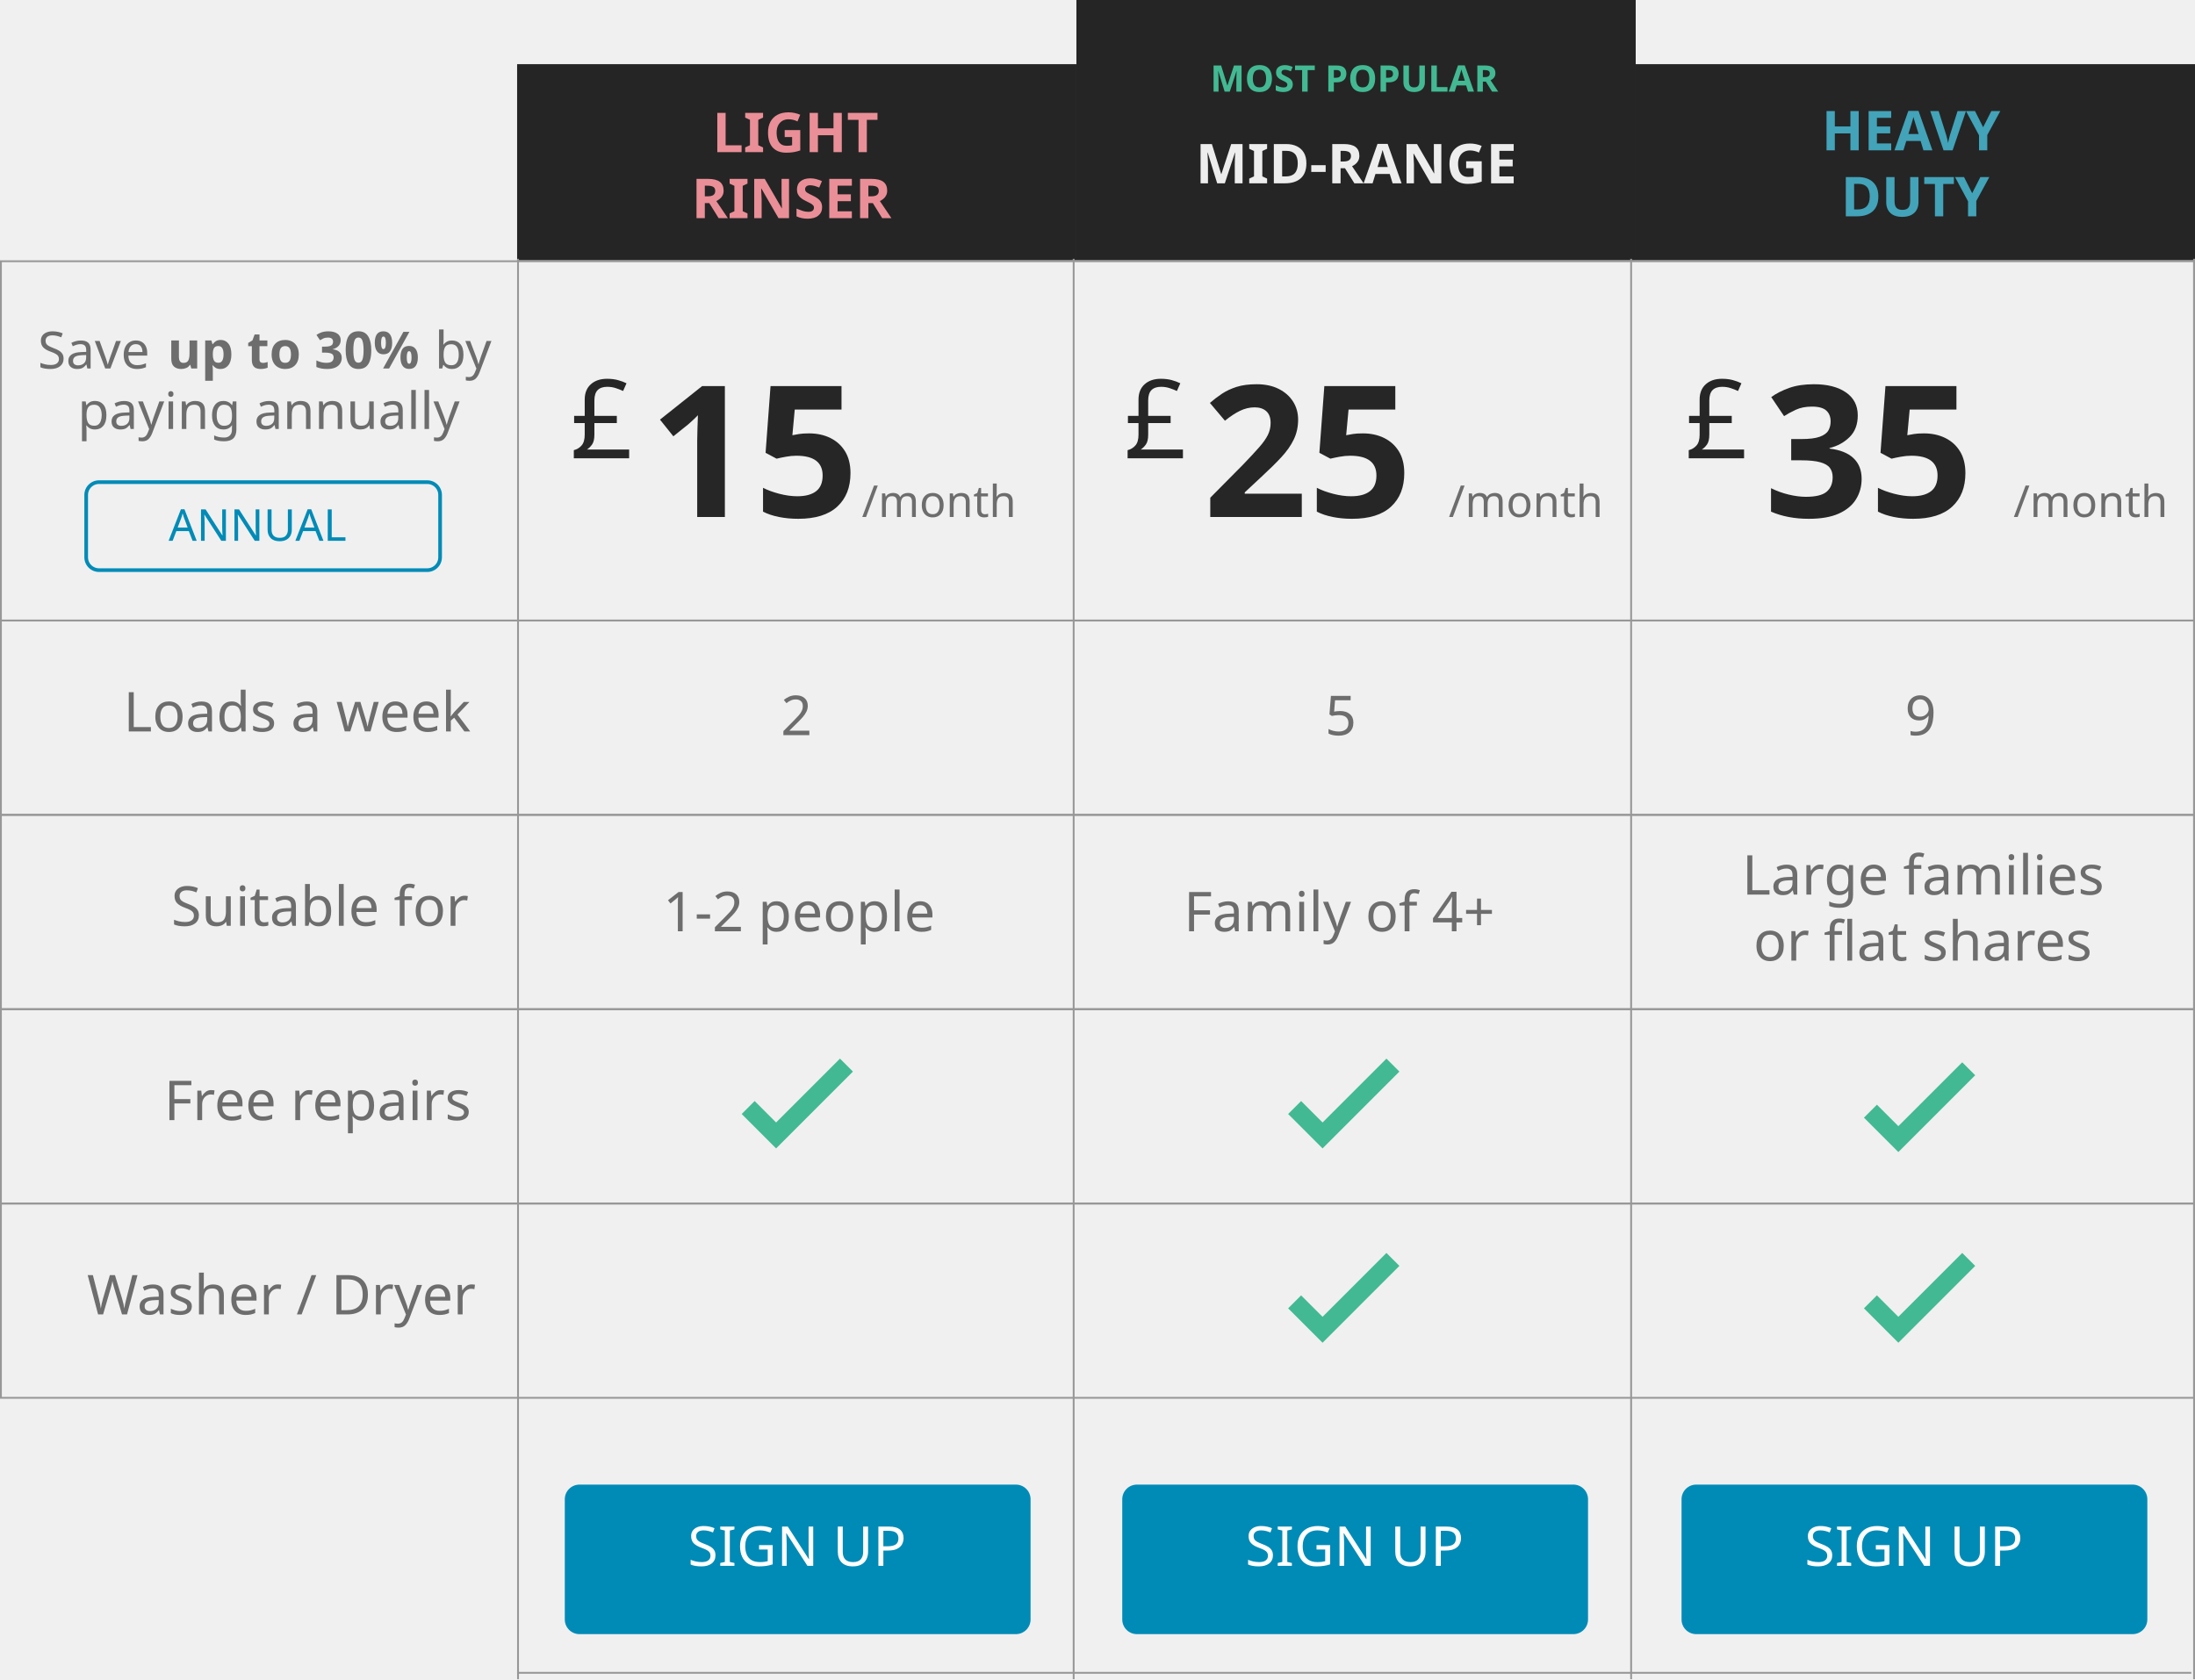
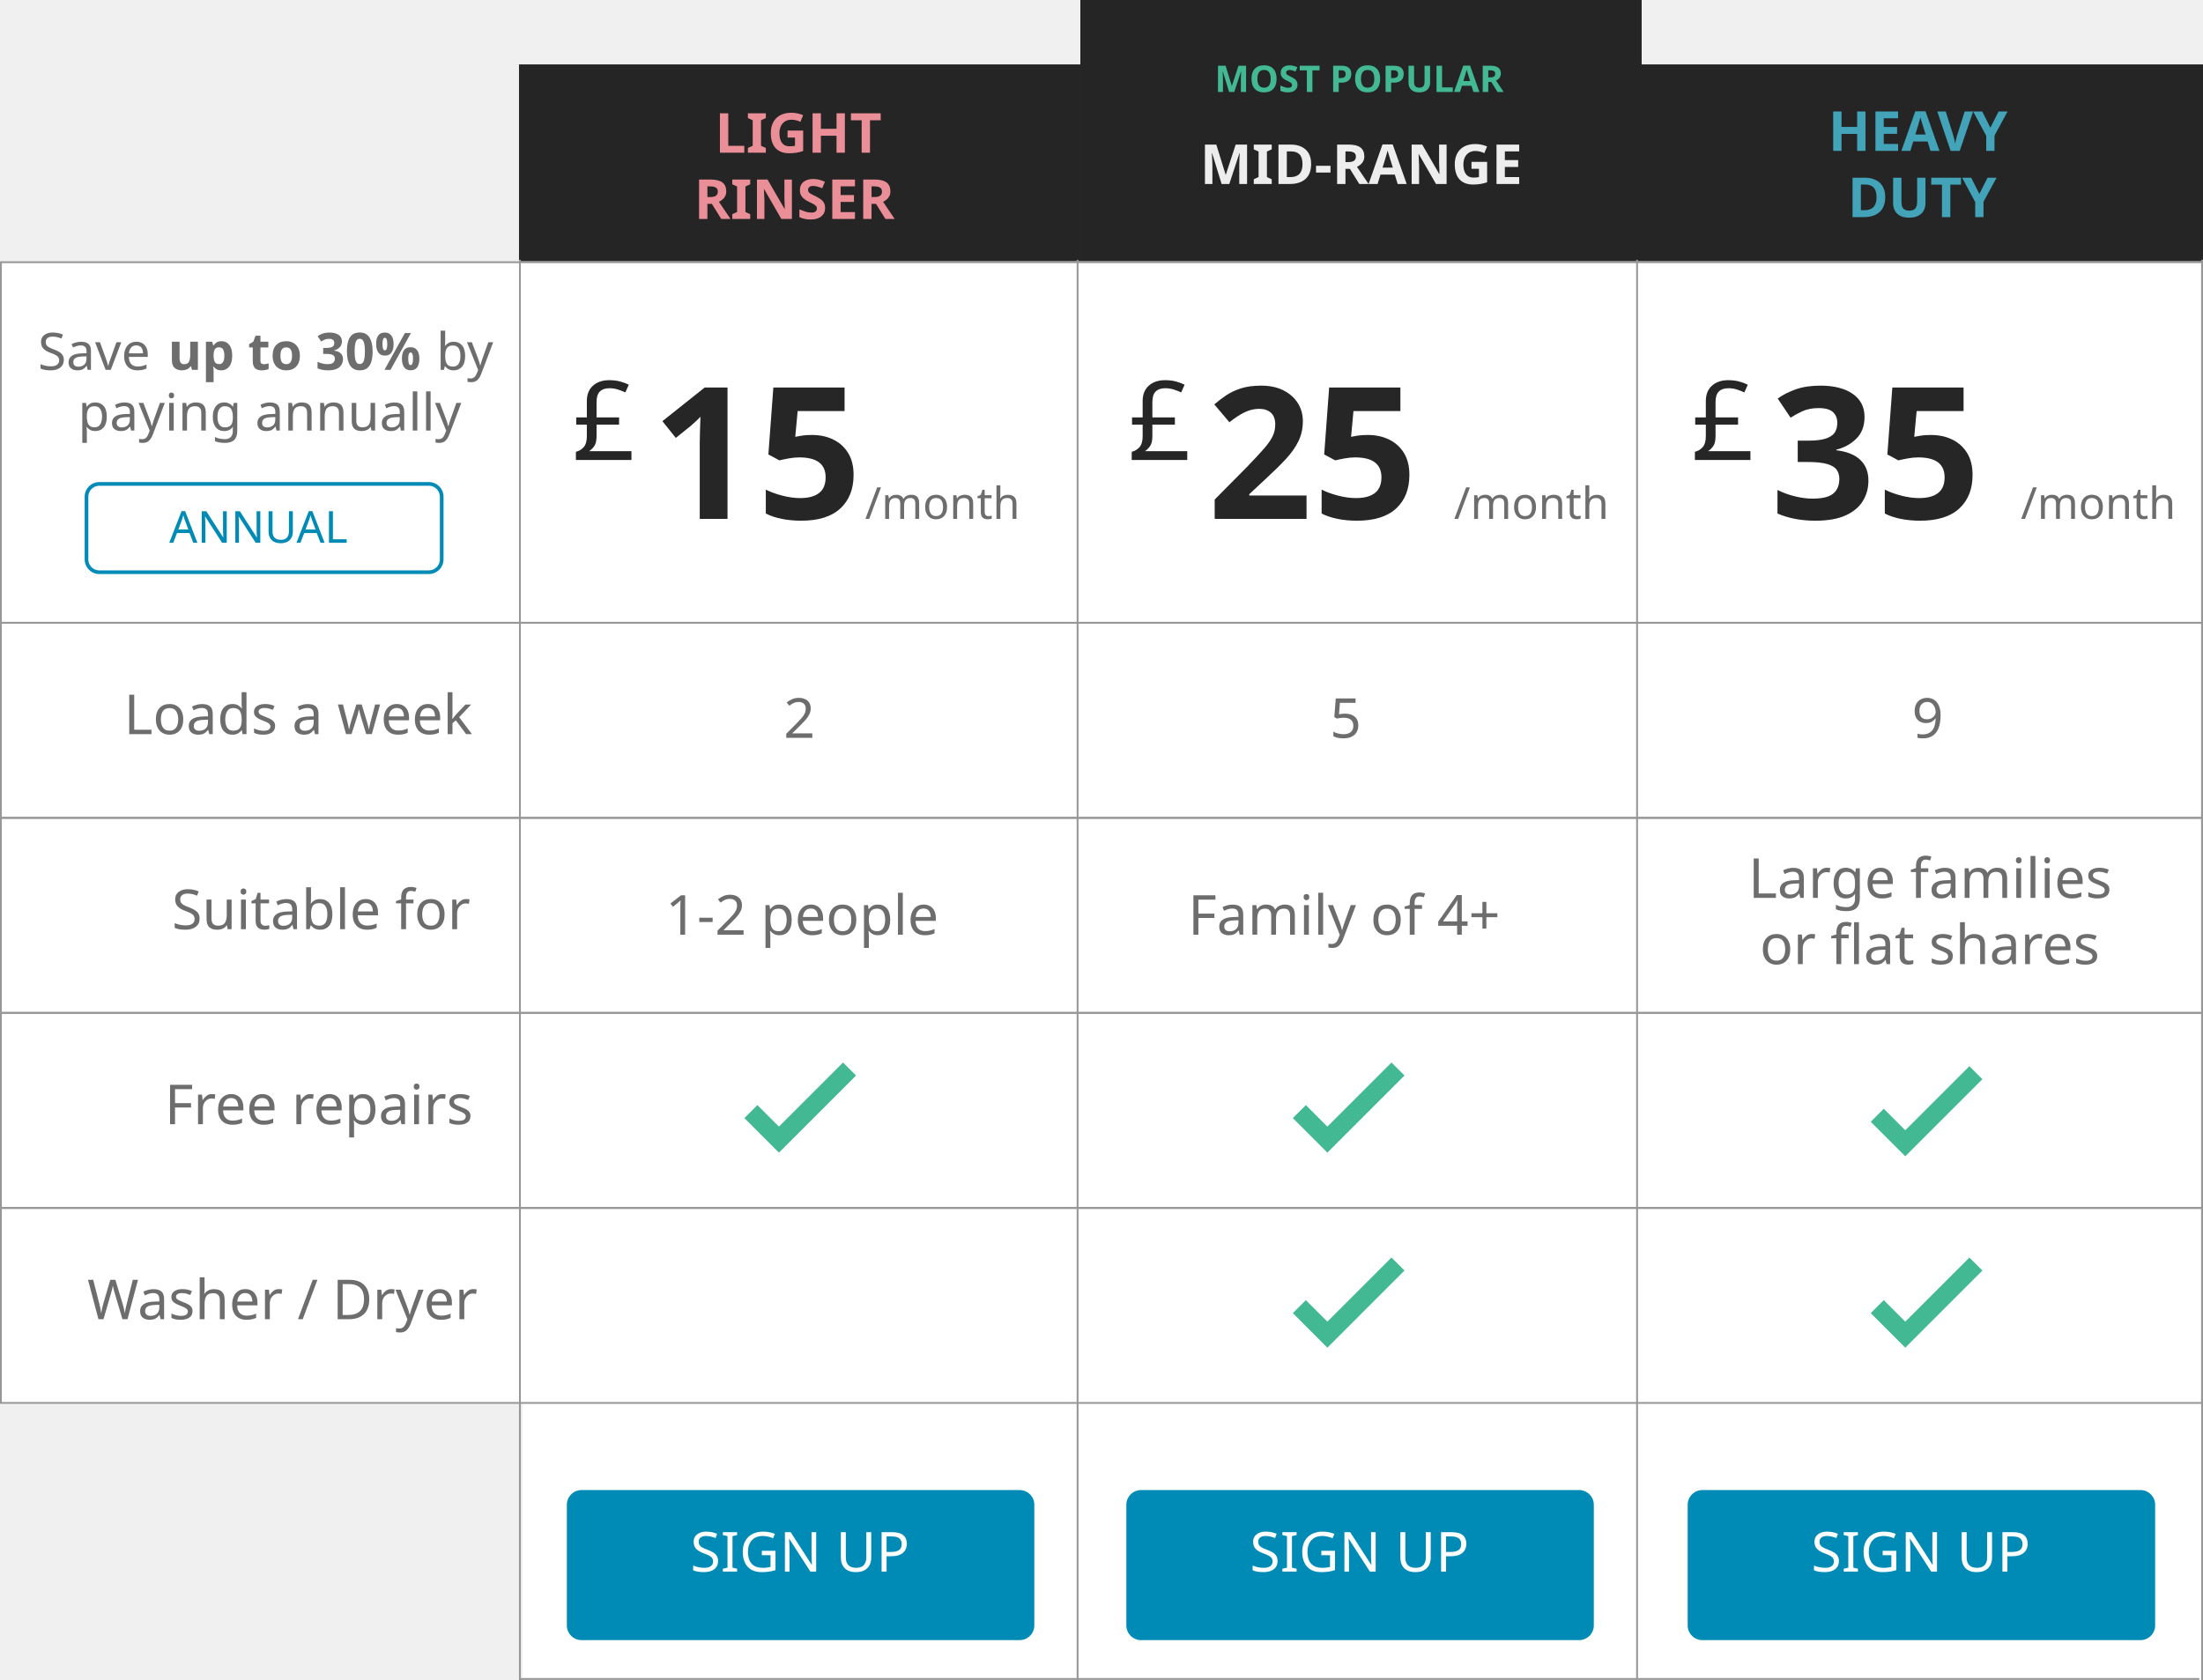
- <svg xmlns="http://www.w3.org/2000/svg" xmlns:xlink="http://www.w3.org/1999/xlink" width="1197px" height="916px" viewBox="0 0 1197 916" version="1.1" style="background: #FFFFFF;">
+ <svg xmlns="http://www.w3.org/2000/svg" xmlns:xlink="http://www.w3.org/1999/xlink" width="1197px" height="913px" viewBox="0 0 1197 913" version="1.1">
  <defs>
    <rect id="path-1" x="0" y="142" width="1197" height="197" />
    <mask id="mask-2" maskContentUnits="userSpaceOnUse" maskUnits="objectBoundingBox" x="0" y="0" width="1197" height="197" fill="white">
      <use xlink:href="#path-1" />
    </mask>
    <rect id="path-3" x="0" y="338" width="1197" height="107" />
    <mask id="mask-4" maskContentUnits="userSpaceOnUse" maskUnits="objectBoundingBox" x="0" y="0" width="1197" height="107" fill="white">
      <use xlink:href="#path-3" />
    </mask>
    <rect id="path-5" x="0" y="444" width="1197" height="107" />
    <mask id="mask-6" maskContentUnits="userSpaceOnUse" maskUnits="objectBoundingBox" x="0" y="0" width="1197" height="107" fill="white">
      <use xlink:href="#path-5" />
    </mask>
    <rect id="path-7" x="0" y="550" width="1197" height="107" />
    <mask id="mask-8" maskContentUnits="userSpaceOnUse" maskUnits="objectBoundingBox" x="0" y="0" width="1197" height="107" fill="white">
      <use xlink:href="#path-7" />
    </mask>
    <rect id="path-9" x="0" y="656" width="1197" height="107" />
    <mask id="mask-10" maskContentUnits="userSpaceOnUse" maskUnits="objectBoundingBox" x="0" y="0" width="1197" height="107" fill="white">
      <use xlink:href="#path-9" />
    </mask>
    <rect id="path-11" x="46" y="262" width="195" height="50" rx="8" />
    <mask id="mask-12" maskContentUnits="userSpaceOnUse" maskUnits="objectBoundingBox" x="0" y="0" width="195" height="50" fill="white">
      <use xlink:href="#path-11" />
    </mask>
  </defs>
  <g id="Page-1" stroke="none" stroke-width="1" fill="none" fill-rule="evenodd">
    <g id="Pricing">
+       <rect id="Rectangle-4" fill="#FFFFFF" x="284" y="143" width="913" height="771" />
+       <rect id="Rectangle-4" fill="#FFFFFF" x="0" y="143" width="1197" height="620" />
      <rect id="Rectangle" fill="#252525" x="282" y="35" width="305" height="107" />
      <rect id="Rectangle" fill="#252525" x="587" y="0" width="305" height="142" />
      <text id="LIGHT-RINSER" font-family="Rubik-Bold, Rubik" font-size="30" font-weight="bold" fill="#EA8F97">
        <tspan x="388.47" y="83">LIGHT</tspan>
        <tspan x="377.13" y="119">RINSER</tspan>
      </text>
      <rect id="Rectangle" fill="#252525" x="892" y="35" width="305" height="107" />
      <text id="HEAVY-DUTY" font-family="Rubik-Bold, Rubik" font-size="30" font-weight="bold" fill="#42A3B9">
        <tspan x="993.36" y="82">HEAVY</tspan>
        <tspan x="1003.875" y="118">DUTY</tspan>
      </text>
      <text id="MID-RANGE" font-family="Rubik-Bold, Rubik" font-size="30" font-weight="bold" fill="#EDEDED">
        <tspan x="652" y="100">MID-RANGE</tspan>
      </text>
      <text id="MOST-POPULAR" font-family="Rubik-Bold, Rubik" font-size="20" font-weight="bold" fill="#42B993">
        <tspan x="660" y="50">MOST POPULAR</tspan>
      </text>
      <path d="M282.5,141.682 L282.5,915.507" id="Line" stroke="#979797" stroke-linecap="square" />
      <path d="M585.5,141.682 L585.5,915.507" id="Line" stroke="#979797" stroke-linecap="square" />
      <path d="M889.5,141.682 L889.5,915.507" id="Line" stroke="#979797" stroke-linecap="square" />
      <path d="M1196.5,141.682 L1196.5,915.507" id="Line" stroke="#979797" stroke-linecap="square" />
      <path d="M282.5,912.5 L1194.501,912.5" id="Line" stroke="#979797" stroke-linecap="square" />
      <use id="Rectangle-2" stroke="#979797" mask="url(#mask-2)" stroke-width="2" xlink:href="#path-1" />
      <use id="Rectangle-2" stroke="#979797" mask="url(#mask-4)" stroke-width="2" xlink:href="#path-3" />
      <use id="Rectangle-2" stroke="#979797" mask="url(#mask-6)" stroke-width="2" xlink:href="#path-5" />
      <use id="Rectangle-2" stroke="#979797" mask="url(#mask-8)" stroke-width="2" xlink:href="#path-7" />
      <use id="Rectangle-2" stroke="#979797" mask="url(#mask-10)" stroke-width="2" xlink:href="#path-9" />
      <text id="15" font-family="Rubik-Bold, Rubik" font-size="100" font-weight="bold" fill="#262626">
        <tspan x="354" y="282">15</tspan>
      </text>
      <text id="£" font-family="Rubik-Regular, Rubik" font-size="60" font-weight="normal" fill="#262626">
        <tspan x="311" y="250">£</tspan>
      </text>
      <text id="/month" font-family="Rubik-Regular, Rubik" font-size="24" font-weight="normal" fill="#6D6D6D">
        <tspan x="470" y="282">/month</tspan>
      </text>
      <text id="25" font-family="Rubik-Bold, Rubik" font-size="100" font-weight="bold" fill="#262626">
        <tspan x="656" y="282">25</tspan>
      </text>
      <text id="£" font-family="Rubik-Regular, Rubik" font-size="60" font-weight="normal" fill="#262626">
        <tspan x="613" y="250">£</tspan>
      </text>
      <text id="/month" font-family="Rubik-Regular, Rubik" font-size="24" font-weight="normal" fill="#6D6D6D">
        <tspan x="790" y="282">/month</tspan>
      </text>
      <text id="35" font-family="Rubik-Bold, Rubik" font-size="100" font-weight="bold" fill="#262626">
        <tspan x="962" y="282">35</tspan>
      </text>
      <text id="£" font-family="Rubik-Regular, Rubik" font-size="60" font-weight="normal" fill="#262626">
        <tspan x="919" y="250">£</tspan>
      </text>
      <text id="/month" font-family="Rubik-Regular, Rubik" font-size="24" font-weight="normal" fill="#6D6D6D">
        <tspan x="1098" y="282">/month</tspan>
      </text>
      <text id="Loads-a-week" font-family="Rubik-Regular, Rubik" font-size="30" font-weight="normal" fill="#6D6D6D">
        <tspan x="67.32" y="399">Loads a week</tspan>
      </text>
      <text id="Save-up-to-30%-by-pa" font-family="Rubik-Regular, Rubik" font-size="28" font-weight="normal" fill="#6D6D6D">
        <tspan x="20.61" y="201">Save </tspan>
        <tspan x="91.31" y="201" font-family="Rubik-Bold, Rubik" font-weight="bold">up to 30% </tspan>
        <tspan x="237.05" y="201">by</tspan>
        <tspan x="42.338" y="234">paying annually</tspan>
      </text>
      <text id="2" font-family="Rubik-Regular, Rubik" font-size="30" font-weight="normal" fill="#6D6D6D">
        <tspan x="425.77" y="401">2</tspan>
      </text>
      <text id="5" font-family="Rubik-Regular, Rubik" font-size="30" font-weight="normal" fill="#6D6D6D">
        <tspan x="722.59" y="401">5</tspan>
      </text>
      <text id="9" font-family="Rubik-Regular, Rubik" font-size="30" font-weight="normal" fill="#6D6D6D">
        <tspan x="1038.815" y="401">9</tspan>
      </text>
      <text id="1-2-people" font-family="Rubik-Regular, Rubik" font-size="30" font-weight="normal" fill="#6D6D6D">
        <tspan x="361.6" y="508">1-2 people</tspan>
      </text>
      <text id="Family-of-4+" font-family="Rubik-Regular, Rubik" font-size="30" font-weight="normal" fill="#6D6D6D">
        <tspan x="645.535" y="508">Family of 4+</tspan>
      </text>
      <text id="Large-families-or-fl" font-family="Rubik-Regular, Rubik" font-size="30" font-weight="normal" fill="#6D6D6D">
        <tspan x="949.985" y="488">Large families </tspan>
        <tspan x="956.195" y="524">or flat shares</tspan>
      </text>
      <text id="Suitable-for" font-family="Rubik-Regular, Rubik" font-size="30" font-weight="normal" fill="#6D6D6D">
        <tspan x="93.39" y="505">Suitable for</tspan>
      </text>
      <text id="Free-repairs" font-family="Rubik-Regular, Rubik" font-size="30" font-weight="normal" fill="#6D6D6D">
        <tspan x="89.49" y="611">Free repairs</tspan>
      </text>
      <text id="Washer-/-Dryer" font-family="Rubik-Regular, Rubik" font-size="30" font-weight="normal" fill="#6D6D6D">
        <tspan x="47.46" y="717">Washer / Dryer</tspan>
      </text>
      <rect id="Rectangle-3" fill="#008BB7" x="308" y="809.837" width="254" height="81.565" rx="8" />
      <text id="SIGN-UP" font-family="Rubik-Medium, Rubik" font-size="30" font-weight="400" fill="#FFFFFF">
        <tspan x="375.1" y="854.15">SIGN UP</tspan>
      </text>
      <use id="Rectangle-3" stroke="#008BB7" mask="url(#mask-12)" stroke-width="4" xlink:href="#path-11" />
      <text id="ANNUAL" font-family="Rubik-Medium, Rubik" font-size="24" font-weight="400" fill="#008BB7">
        <tspan x="91.952" y="295">ANNUAL</tspan>
      </text>
      <rect id="Rectangle-3" fill="#008BB7" x="612" y="809.837" width="254" height="81.565" rx="8" />
      <text id="SIGN-UP" font-family="Rubik-Medium, Rubik" font-size="30" font-weight="400" fill="#FFFFFF">
        <tspan x="679.1" y="854.15">SIGN UP</tspan>
      </text>
      <rect id="Rectangle-3" fill="#008BB7" x="917" y="809.837" width="254" height="81.565" rx="8" />
      <text id="SIGN-UP" font-family="Rubik-Medium, Rubik" font-size="30" font-weight="400" fill="#FFFFFF">
        <tspan x="984.1" y="854.15">SIGN UP</tspan>
      </text>
      <polyline id="Path-6" stroke="#42B993" stroke-width="10" points="408 604.141 423.229 619.37 461.599 581" />
      <polyline id="Path-6" stroke="#42B993" stroke-width="10" points="706 710.141 721.229 725.37 759.599 687" />
      <polyline id="Path-6" stroke="#42B993" stroke-width="10" points="1020 710.141 1035.229 725.37 1073.599 687" />
      <polyline id="Path-6" stroke="#42B993" stroke-width="10" points="706 604.141 721.229 619.37 759.599 581" />
      <polyline id="Path-6" stroke="#42B993" stroke-width="10" points="1020 606.141 1035.229 621.37 1073.599 583" />
    </g>
  </g>
</svg>
